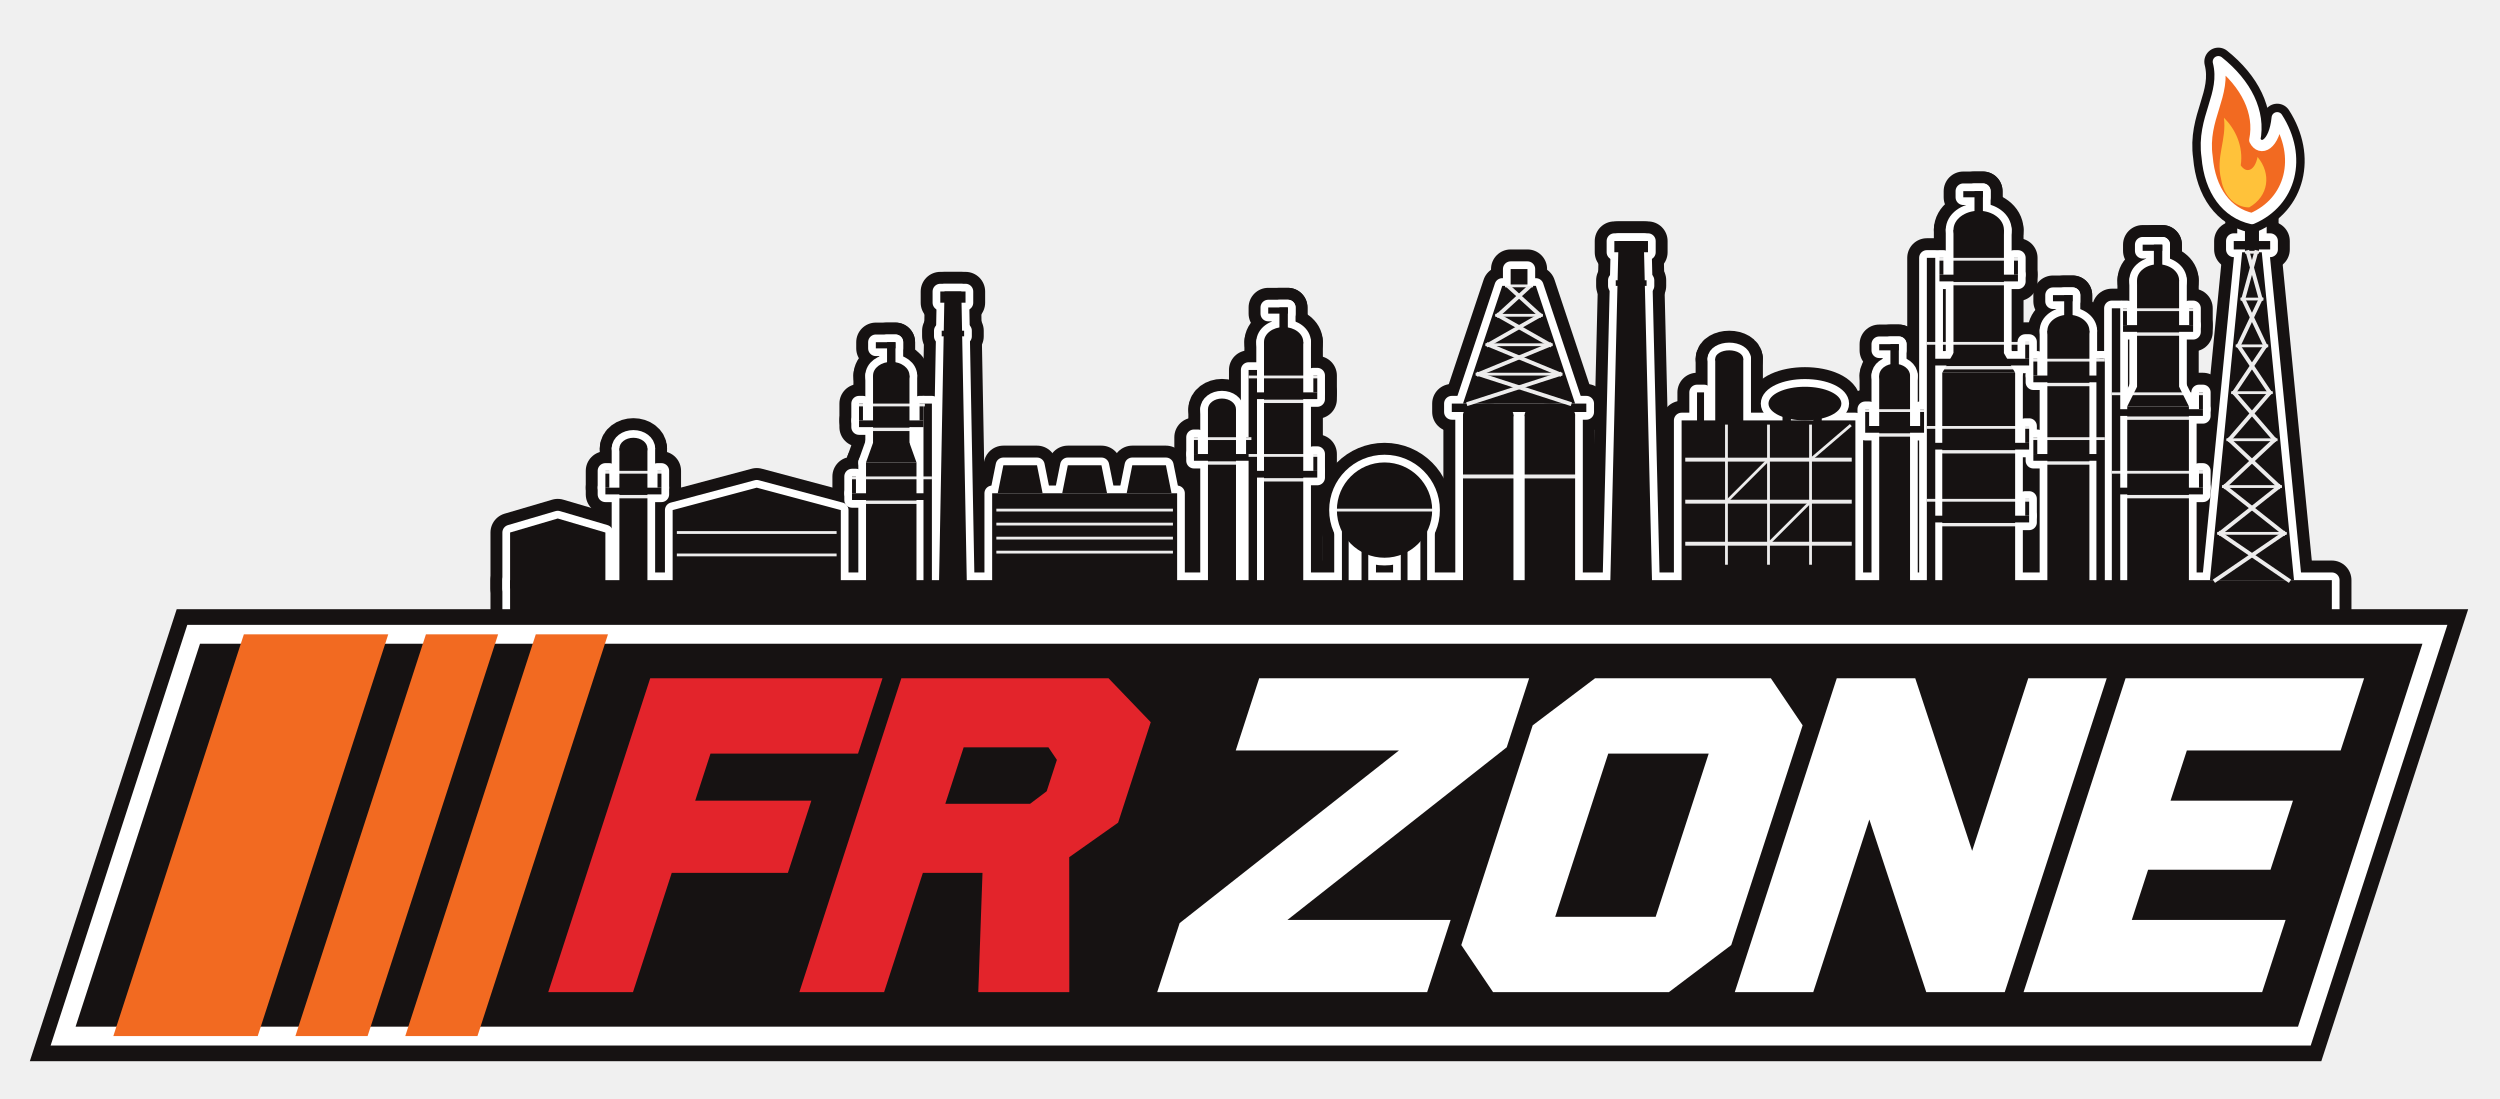
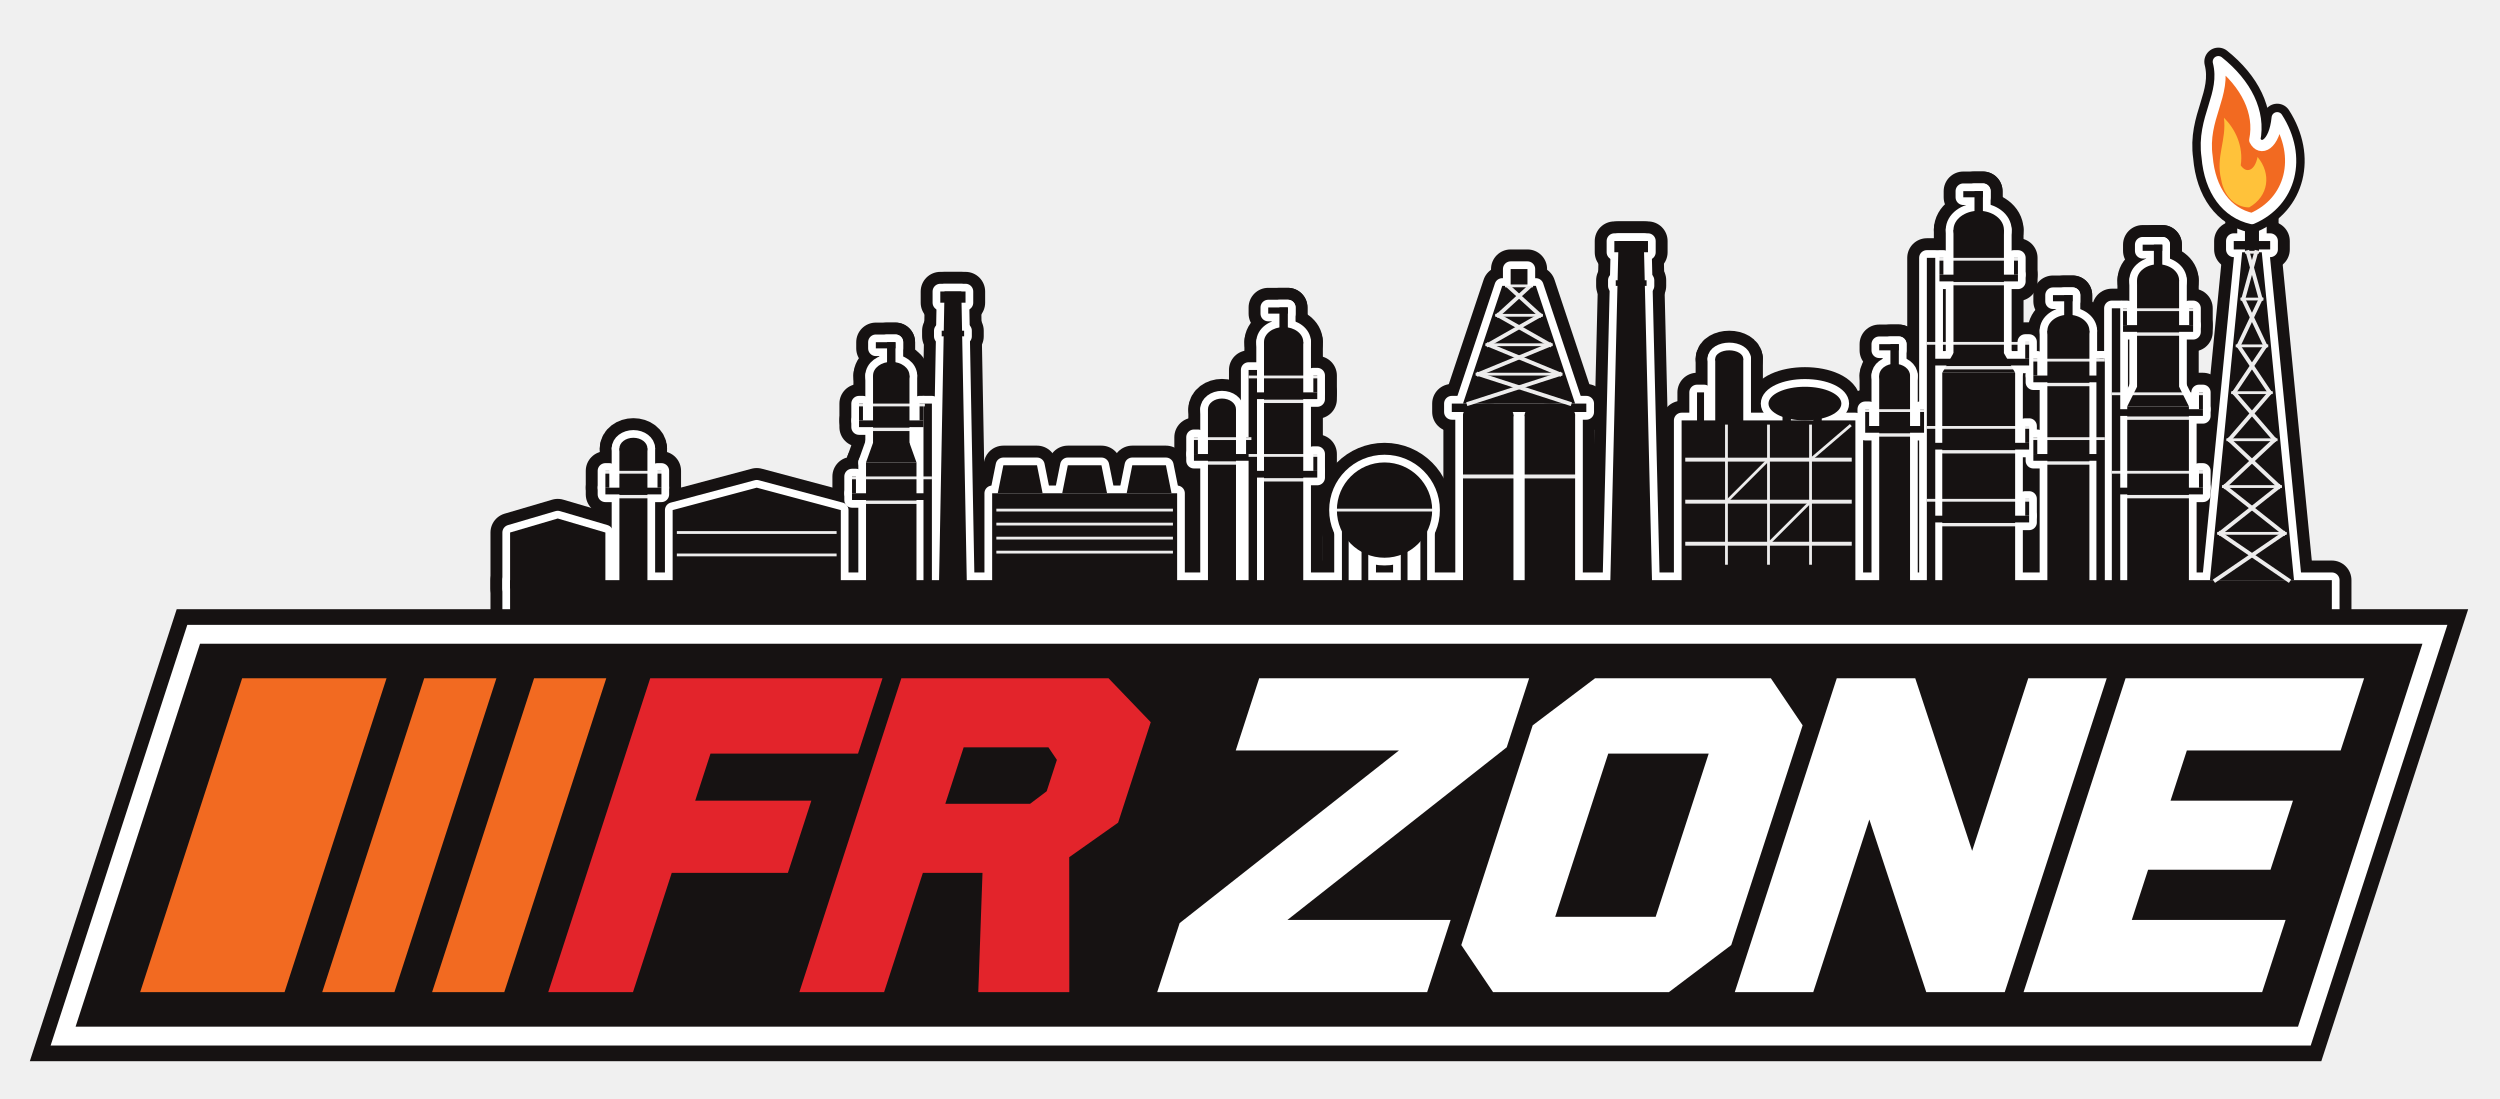
<svg xmlns="http://www.w3.org/2000/svg" viewBox="-12 -40 892 392" width="1784" height="784">
  <defs>
    <g id="sky">
      <rect x="40" y="165" width="650" height="13" />
      <polygon points="53.5,165 65,48 72,48 83.5,165" />
      <rect x="66" y="32" width="5" height="20" />
      <rect x="62" y="44" width="13" height="3" />
      <rect x="91" y="103" width="22" height="65" />
      <polygon points="94.5,96 109.5,96 113,103 91,103" />
      <rect x="94.5" y="58" width="15" height="39" />
      <ellipse cx="102" cy="58" rx="7.5" ry="5.7" />
      <rect x="100.5" y="45.3" width="3" height="8" />
      <rect x="100.5" y="45.3" width="7" height="2.2" />
      <rect x="89.5" y="74" width="25" height="2.4" />
      <rect x="89.5" y="68" width="1.4" height="6" />
      <rect x="113.1" y="68" width="1.4" height="6" />
      <rect x="86" y="104" width="32" height="2.4" />
      <rect x="86" y="98" width="1.4" height="6" />
      <rect x="116.6" y="98" width="1.4" height="6" />
      <rect x="86" y="132" width="32" height="2.4" />
      <rect x="86" y="126" width="1.4" height="6" />
      <rect x="116.6" y="126" width="1.4" height="6" />
      <rect x="115.5" y="68" width="3" height="100" />
      <rect x="126.5" y="76" width="15" height="92" />
      <ellipse cx="134" cy="76" rx="7.5" ry="5.7" />
      <rect x="132.5" y="63.3" width="3" height="8" />
      <rect x="132.5" y="63.3" width="7" height="2.2" />
      <rect x="121.5" y="92" width="25" height="2.4" />
      <rect x="121.5" y="86" width="1.4" height="6" />
      <rect x="145.1" y="86" width="1.4" height="6" />
      <rect x="121.5" y="120" width="25" height="2.4" />
      <rect x="121.5" y="114" width="1.4" height="6" />
      <rect x="145.1" y="114" width="1.4" height="6" />
      <rect x="121" y="86" width="3" height="82" />
      <rect x="153" y="91" width="26" height="77" />
      <polygon points="157,84 175,84 179,91 153,91" />
      <rect x="157" y="40" width="18" height="45" />
      <ellipse cx="166" cy="40" rx="9" ry="6.8" />
      <rect x="164.5" y="26.2" width="3" height="8" />
      <rect x="164.5" y="26.2" width="7" height="2.2" />
      <rect x="152" y="56" width="28" height="2.4" />
      <rect x="152" y="50" width="1.4" height="6" />
      <rect x="178.6" y="50" width="1.4" height="6" />
      <rect x="148" y="86" width="36" height="2.4" />
      <rect x="148" y="80" width="1.4" height="6" />
      <rect x="182.6" y="80" width="1.4" height="6" />
      <rect x="148" y="116" width="36" height="2.4" />
      <rect x="148" y="110" width="1.4" height="6" />
      <rect x="182.6" y="110" width="1.4" height="6" />
      <rect x="148" y="142" width="36" height="2.4" />
      <rect x="148" y="136" width="1.4" height="6" />
      <rect x="182.6" y="136" width="1.4" height="6" />
      <rect x="181.5" y="50" width="3" height="118" />
      <rect x="190.5" y="92" width="11" height="76" />
      <ellipse cx="196" cy="92" rx="5.5" ry="4.2" />
      <rect x="194.5" y="80.8" width="3" height="8" />
      <rect x="194.5" y="80.8" width="7" height="2.2" />
      <rect x="185.5" y="110" width="21" height="2.4" />
      <rect x="185.5" y="104" width="1.4" height="6" />
      <rect x="205.1" y="104" width="1.4" height="6" />
      <rect x="210" y="108" width="62" height="60" />
      <ellipse cx="228" cy="102" rx="13" ry="6" />
      <rect x="222" y="102" width="3" height="8" />
      <rect x="233" y="102" width="3" height="8" />
      <rect x="250" y="86" width="10" height="24" />
      <ellipse cx="255" cy="86" rx="5" ry="3" />
      <rect x="264" y="98" width="2.5" height="12" />
      <polygon points="282.5,168 285.5,44 294.5,44 297.5,168" />
      <rect x="284" y="44" width="12" height="4" />
      <rect x="284.5" y="58" width="11" height="2" />
      <rect x="310" y="106" width="18" height="62" />
      <rect x="332" y="106" width="18" height="62" />
      <ellipse cx="319" cy="106" rx="9" ry="4" />
      <ellipse cx="341" cy="106" rx="9" ry="4" />
      <rect x="306" y="102" width="48" height="3" />
      <polygon points="310,102 324,60 336,60 350,102" />
      <rect x="327" y="54" width="6" height="8" />
      <circle cx="378" cy="140" r="17" />
      <rect x="362.8" y="140" width="2.4" height="28" />
      <rect x="369.8" y="140" width="2.4" height="28" />
      <rect x="383.8" y="140" width="2.4" height="28" />
      <rect x="390.8" y="140" width="2.4" height="28" />
      <rect x="407" y="80" width="14" height="88" />
      <ellipse cx="414" cy="80" rx="7" ry="5.3" />
      <rect x="412.5" y="67.7" width="3" height="8" />
      <rect x="412.5" y="67.7" width="7" height="2.2" />
      <rect x="402" y="98" width="24" height="2.4" />
      <rect x="402" y="92" width="1.4" height="6" />
      <rect x="424.6" y="92" width="1.4" height="6" />
      <rect x="402" y="126" width="24" height="2.4" />
      <rect x="402" y="120" width="1.4" height="6" />
      <rect x="424.6" y="120" width="1.4" height="6" />
      <rect x="423.5" y="90" width="3" height="78" />
      <rect x="431" y="104" width="10" height="64" />
      <ellipse cx="436" cy="104" rx="5" ry="3.8" />
      <rect x="426" y="120" width="20" height="2.4" />
      <rect x="426" y="114" width="1.4" height="6" />
      <rect x="444.6" y="114" width="1.4" height="6" />
      <rect x="452" y="134" width="66" height="34" />
      <polygon points="454,134 456,124 468,124 470,134" />
      <polygon points="477,134 479,124 491,124 493,134" />
      <polygon points="500,134 502,124 514,124 516,134" />
      <polygon points="527,168 529,62 535,62 537,168" />
      <rect x="527.5" y="62" width="9" height="4" />
      <rect x="528" y="76" width="8" height="2" />
      <rect x="545" y="123" width="18" height="45" />
      <polygon points="547.5,116 560.5,116 563,123 545,123" />
      <rect x="547.5" y="92" width="13" height="25" />
      <ellipse cx="554" cy="92" rx="6.5" ry="4.9" />
      <rect x="552.5" y="80.1" width="3" height="8" />
      <rect x="552.5" y="80.1" width="7" height="2.2" />
      <rect x="542.5" y="108" width="23" height="2.4" />
      <rect x="542.5" y="102" width="1.4" height="6" />
      <rect x="564.1" y="102" width="1.4" height="6" />
      <rect x="540" y="134" width="28" height="2.4" />
      <rect x="540" y="128" width="1.4" height="6" />
      <rect x="566.6" y="128" width="1.4" height="6" />
      <rect x="539.5" y="102" width="3" height="66" />
      <polygon points="572,140 602,132 632,140 632,168 572,168" />
      <rect x="641" y="118" width="10" height="50" />
      <ellipse cx="646" cy="118" rx="5" ry="3.8" />
      <rect x="636" y="132" width="20" height="2.4" />
      <rect x="636" y="126" width="1.4" height="6" />
      <rect x="654.6" y="126" width="1.4" height="6" />
      <polygon points="656,148 673,143 690,148 690,168 656,168" />
    </g>
    <g id="skyd">
      <line x1="55.5" y1="165" x2="79.9" y2="148.3" stroke-width="1.4" />
      <line x1="81.5" y1="165" x2="57.1" y2="148.3" stroke-width="1.4" />
      <line x1="56.6" y1="148.3" x2="80.4" y2="148.3" stroke-width="1" />
      <line x1="57.1" y1="148.3" x2="78.2" y2="131.6" stroke-width="1.4" />
      <line x1="79.9" y1="148.3" x2="58.8" y2="131.6" stroke-width="1.4" />
      <line x1="58.3" y1="131.6" x2="78.7" y2="131.6" stroke-width="1" />
      <line x1="58.8" y1="131.6" x2="76.6" y2="114.9" stroke-width="1.4" />
      <line x1="78.2" y1="131.6" x2="60.4" y2="114.9" stroke-width="1.4" />
      <line x1="59.9" y1="114.9" x2="77.1" y2="114.9" stroke-width="1" />
      <line x1="60.4" y1="114.9" x2="74.9" y2="98.1" stroke-width="1.4" />
      <line x1="76.6" y1="114.9" x2="62.1" y2="98.1" stroke-width="1.4" />
      <line x1="61.6" y1="98.1" x2="75.4" y2="98.1" stroke-width="1" />
      <line x1="62.1" y1="98.1" x2="73.3" y2="81.4" stroke-width="1.4" />
      <line x1="74.9" y1="98.1" x2="63.7" y2="81.4" stroke-width="1.4" />
      <line x1="63.2" y1="81.4" x2="73.8" y2="81.4" stroke-width="1" />
      <line x1="63.7" y1="81.4" x2="71.6" y2="64.7" stroke-width="1.4" />
      <line x1="73.3" y1="81.4" x2="65.4" y2="64.7" stroke-width="1.4" />
      <line x1="64.9" y1="64.7" x2="72.1" y2="64.7" stroke-width="1" />
      <line x1="65.4" y1="64.7" x2="70" y2="48" stroke-width="1.4" />
      <line x1="71.6" y1="64.7" x2="67" y2="48" stroke-width="1.4" />
      <line x1="66.5" y1="48" x2="70.5" y2="48" stroke-width="1" />
      <line x1="89.5" y1="68.5" x2="114.5" y2="68.5" stroke-width="1" />
      <line x1="94.5" y1="77.2" x2="109.5" y2="77.2" stroke-width="1.2" />
      <line x1="86" y1="98.5" x2="118" y2="98.5" stroke-width="1" />
      <line x1="91" y1="107.2" x2="113" y2="107.2" stroke-width="1.2" />
      <line x1="86" y1="126.5" x2="118" y2="126.5" stroke-width="1" />
      <line x1="91" y1="135.2" x2="113" y2="135.2" stroke-width="1.2" />
      <line x1="121.5" y1="86.5" x2="146.5" y2="86.5" stroke-width="1" />
      <line x1="126.5" y1="95.2" x2="141.5" y2="95.2" stroke-width="1.2" />
      <line x1="121.5" y1="114.5" x2="146.5" y2="114.5" stroke-width="1" />
      <line x1="126.5" y1="123.2" x2="141.5" y2="123.2" stroke-width="1.2" />
      <line x1="152" y1="50.5" x2="180" y2="50.5" stroke-width="1" />
      <line x1="157" y1="59.2" x2="175" y2="59.2" stroke-width="1.2" />
      <line x1="148" y1="80.5" x2="184" y2="80.5" stroke-width="1" />
      <line x1="153" y1="89.2" x2="179" y2="89.2" stroke-width="1.2" />
      <line x1="148" y1="110.5" x2="184" y2="110.5" stroke-width="1" />
      <line x1="153" y1="119.2" x2="179" y2="119.2" stroke-width="1.2" />
      <line x1="148" y1="136.5" x2="184" y2="136.5" stroke-width="1" />
      <line x1="153" y1="145.2" x2="179" y2="145.2" stroke-width="1.2" />
      <line x1="185.5" y1="104.5" x2="206.5" y2="104.5" stroke-width="1" />
      <line x1="190.5" y1="113.2" x2="201.5" y2="113.2" stroke-width="1.2" />
      <line x1="212" y1="122" x2="270" y2="122" stroke-width="1.4" />
      <line x1="212" y1="137" x2="270" y2="137" stroke-width="1.4" />
      <line x1="212" y1="152" x2="270" y2="152" stroke-width="1.4" />
      <line x1="226" y1="110" x2="226" y2="159" stroke-width="1" />
      <line x1="241" y1="110" x2="241" y2="159" stroke-width="1" />
      <line x1="256" y1="110" x2="256" y2="159" stroke-width="1" />
      <line x1="212" y1="110" x2="226" y2="122" stroke-width="1" />
      <line x1="241" y1="122" x2="256" y2="137" stroke-width="1" />
      <line x1="226" y1="137" x2="241" y2="152" stroke-width="1" />
      <line x1="312" y1="102" x2="344.5" y2="91.5" stroke-width="1.4" />
      <line x1="348" y1="102" x2="315.5" y2="91.5" stroke-width="1.4" />
      <line x1="315" y1="91.5" x2="345" y2="91.5" stroke-width="1" />
      <line x1="315.5" y1="91.5" x2="341" y2="81" stroke-width="1.4" />
      <line x1="344.5" y1="91.5" x2="319" y2="81" stroke-width="1.4" />
      <line x1="318.5" y1="81" x2="341.5" y2="81" stroke-width="1" />
      <line x1="319" y1="81" x2="337.5" y2="70.5" stroke-width="1.4" />
      <line x1="341" y1="81" x2="322.5" y2="70.5" stroke-width="1.4" />
      <line x1="322" y1="70.5" x2="338" y2="70.5" stroke-width="1" />
      <line x1="322.5" y1="70.5" x2="334" y2="60" stroke-width="1.4" />
      <line x1="337.5" y1="70.5" x2="326" y2="60" stroke-width="1.4" />
      <line x1="325.5" y1="60" x2="334.5" y2="60" stroke-width="1" />
      <line x1="310" y1="128" x2="328" y2="128" stroke-width="1.4" />
      <line x1="332" y1="128" x2="350" y2="128" stroke-width="1.4" />
      <line x1="361" y1="140" x2="395" y2="140" stroke-width="1" />
      <line x1="402" y1="92.5" x2="426" y2="92.5" stroke-width="1" />
      <line x1="407" y1="101.2" x2="421" y2="101.2" stroke-width="1.2" />
      <line x1="402" y1="120.5" x2="426" y2="120.5" stroke-width="1" />
      <line x1="407" y1="129.2" x2="421" y2="129.2" stroke-width="1.2" />
      <line x1="426" y1="114.5" x2="446" y2="114.5" stroke-width="1" />
      <line x1="431" y1="123.2" x2="441" y2="123.2" stroke-width="1.2" />
      <line x1="454" y1="140" x2="516" y2="140" stroke-width="1" />
      <line x1="454" y1="145" x2="516" y2="145" stroke-width="1" />
      <line x1="454" y1="150" x2="516" y2="150" stroke-width="1" />
      <line x1="454" y1="155" x2="516" y2="155" stroke-width="1" />
      <line x1="542.5" y1="102.5" x2="565.5" y2="102.5" stroke-width="1" />
      <line x1="547.5" y1="111.2" x2="560.5" y2="111.2" stroke-width="1.2" />
      <line x1="540" y1="128.5" x2="568" y2="128.5" stroke-width="1" />
      <line x1="545" y1="137.2" x2="563" y2="137.2" stroke-width="1.2" />
      <line x1="574" y1="148" x2="630" y2="148" stroke-width="1" />
      <line x1="574" y1="156" x2="630" y2="156" stroke-width="1" />
      <line x1="636" y1="126.5" x2="656" y2="126.5" stroke-width="1" />
      <line x1="641" y1="135.2" x2="651" y2="135.2" stroke-width="1.2" />
    </g>
    <path id="F" d="M0 0H74V24H27V39H64V62H27V100H0Z" />
    <path id="R" fill-rule="evenodd" d="M0 0H66L84 14V46L72 57L86 100H57L46 62H27V100H0ZM27 22V40H54L58 36V26L54 22Z" />
    <path id="Z" d="M0 0H86V22L34 77H86V100H0V78L52 23H0Z" />
    <path id="O" fill-rule="evenodd" d="M15 0H71L86 15V85L71 100H15L0 85V15ZM27 24V76H59V24Z" />
    <path id="N" d="M0 0H25L61 55V0H86V100H61L25 45V100H0Z" />
    <path id="E" d="M0 0H76V23H27V39H66V61H27V77H76V100H0Z" />
    <g id="band">
      <rect x="-150" y="-14" width="714" height="128" />
    </g>
  </defs>
  <g transform="translate(860 2) scale(-1 1)">
    <use href="#sky" fill="#161212" stroke="#161212" stroke-width="14" stroke-linejoin="round" />
    <use href="#sky" fill="#161212" stroke="#fff" stroke-width="5.5" stroke-linejoin="round" />
    <use href="#sky" fill="#161212" />
    <use href="#skyd" stroke="#fff" stroke-linecap="square" opacity=".92" />
    <g transform="translate(68.5 36)">
      <g class="fl-o">
        <path d="M0 0 C-14 -6 -18 -22 -9 -36 C-8 -26 -3 -24 -1 -28 C-3 -38 2 -48 12 -56 C9 -44 18 -36 16 -22 C15 -10 9 -2 0 0 Z" fill="#161212" stroke="#161212" stroke-width="10" stroke-linejoin="round" />
        <path d="M0 0 C-14 -6 -18 -22 -9 -36 C-8 -26 -3 -24 -1 -28 C-3 -38 2 -48 12 -56 C9 -44 18 -36 16 -22 C15 -10 9 -2 0 0 Z" fill="#f26a21" stroke="#fff" stroke-width="4" stroke-linejoin="round" />
        <path d="M1 -4 C-6 -8 -7 -16 -2 -22 C-1 -17 2 -16 4 -19 C3 -26 6 -32 10 -36 C9 -28 13 -22 11 -14 C10 -8 6 -4 1 -4 Z" fill="#ffc23a" />
      </g>
    </g>
  </g>
  <g transform="translate(220 202) skewX(-18) scale(1.12)">
    <use href="#band" fill="#161212" stroke="#161212" stroke-width="16" stroke-linejoin="miter" />
    <use href="#band" fill="#161212" stroke="#fff" stroke-width="6" stroke-linejoin="miter" />
    <g fill="#f26a21">
-       <rect x="-134" y="-14" width="46" height="128" />
-       <rect x="-76" y="-14" width="23" height="128" />
-       <rect x="-41" y="-14" width="23" height="128" />
+       <rect x="-130" y="0" width="46" height="100" />
+       <rect x="-72" y="0" width="23" height="100" />
+       <rect x="-37" y="0" width="23" height="100" />
    </g>
    <use href="#F" fill="#e3242b" />
    <use href="#R" x="80" fill="#e3242b" />
    <g fill="#fff">
      <use href="#Z" x="194" />
      <use href="#O" x="286" />
      <use href="#N" x="378" />
      <use href="#E" x="470" />
    </g>
  </g>
</svg>
